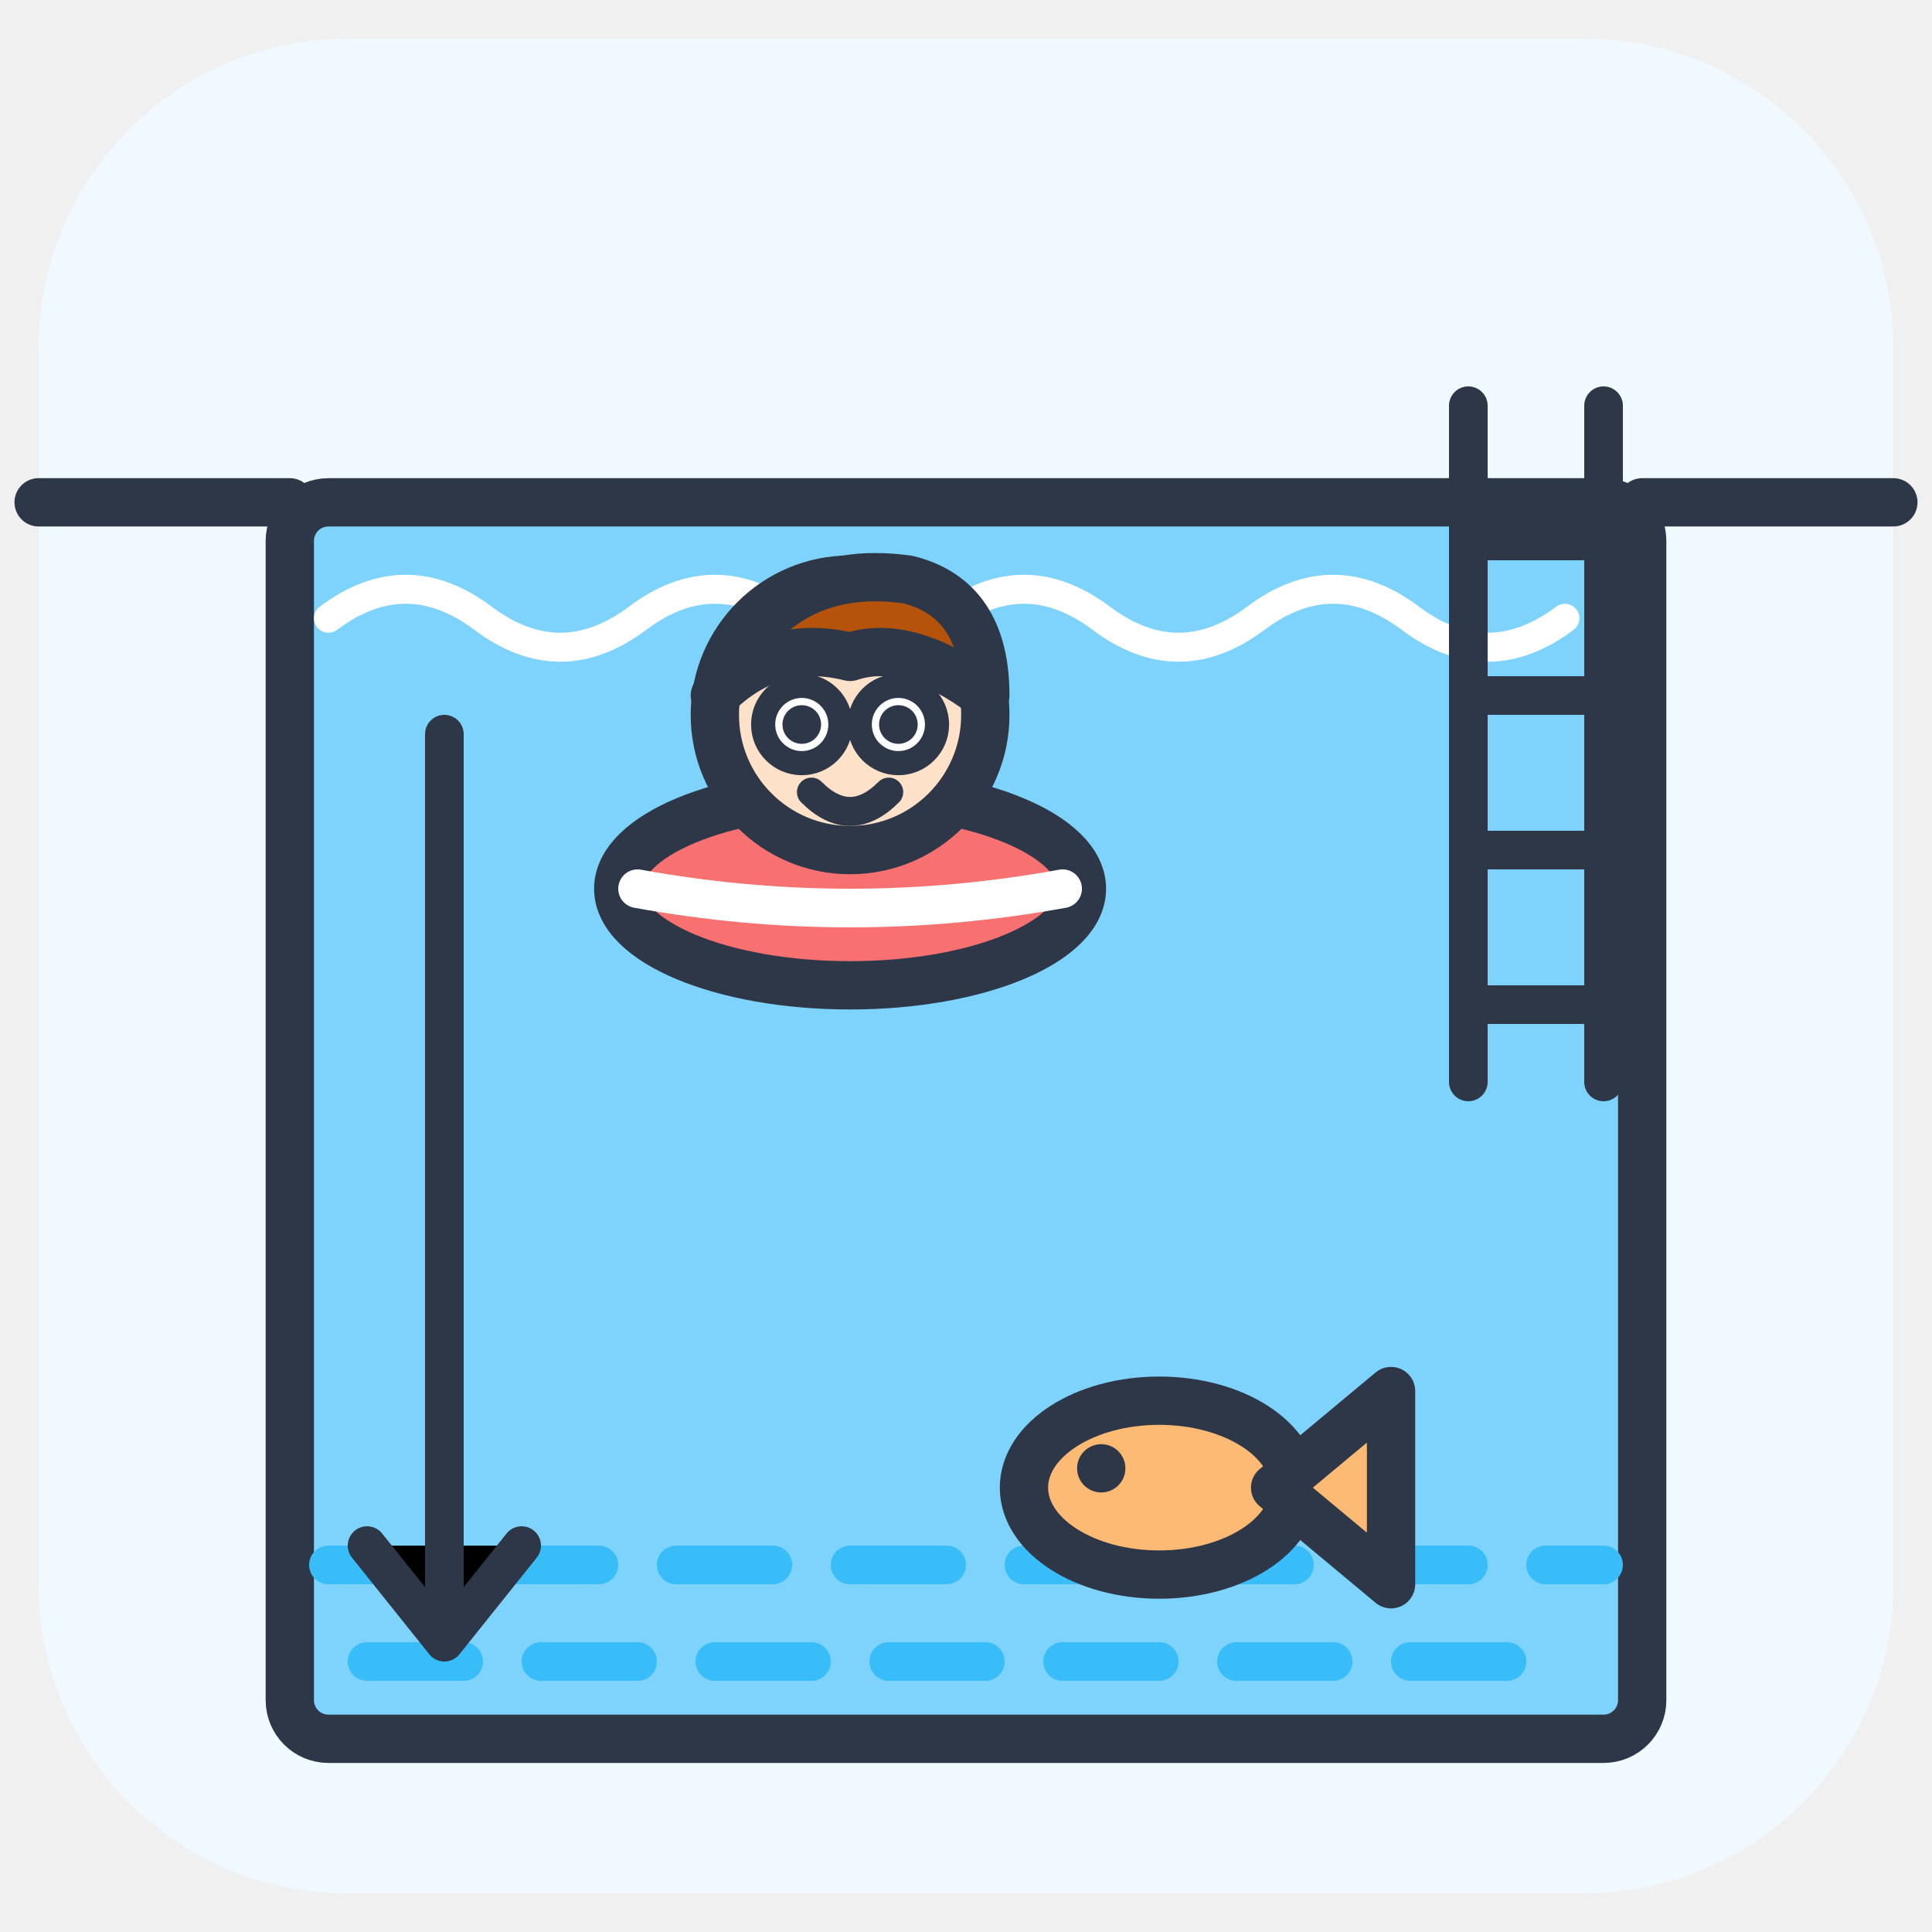
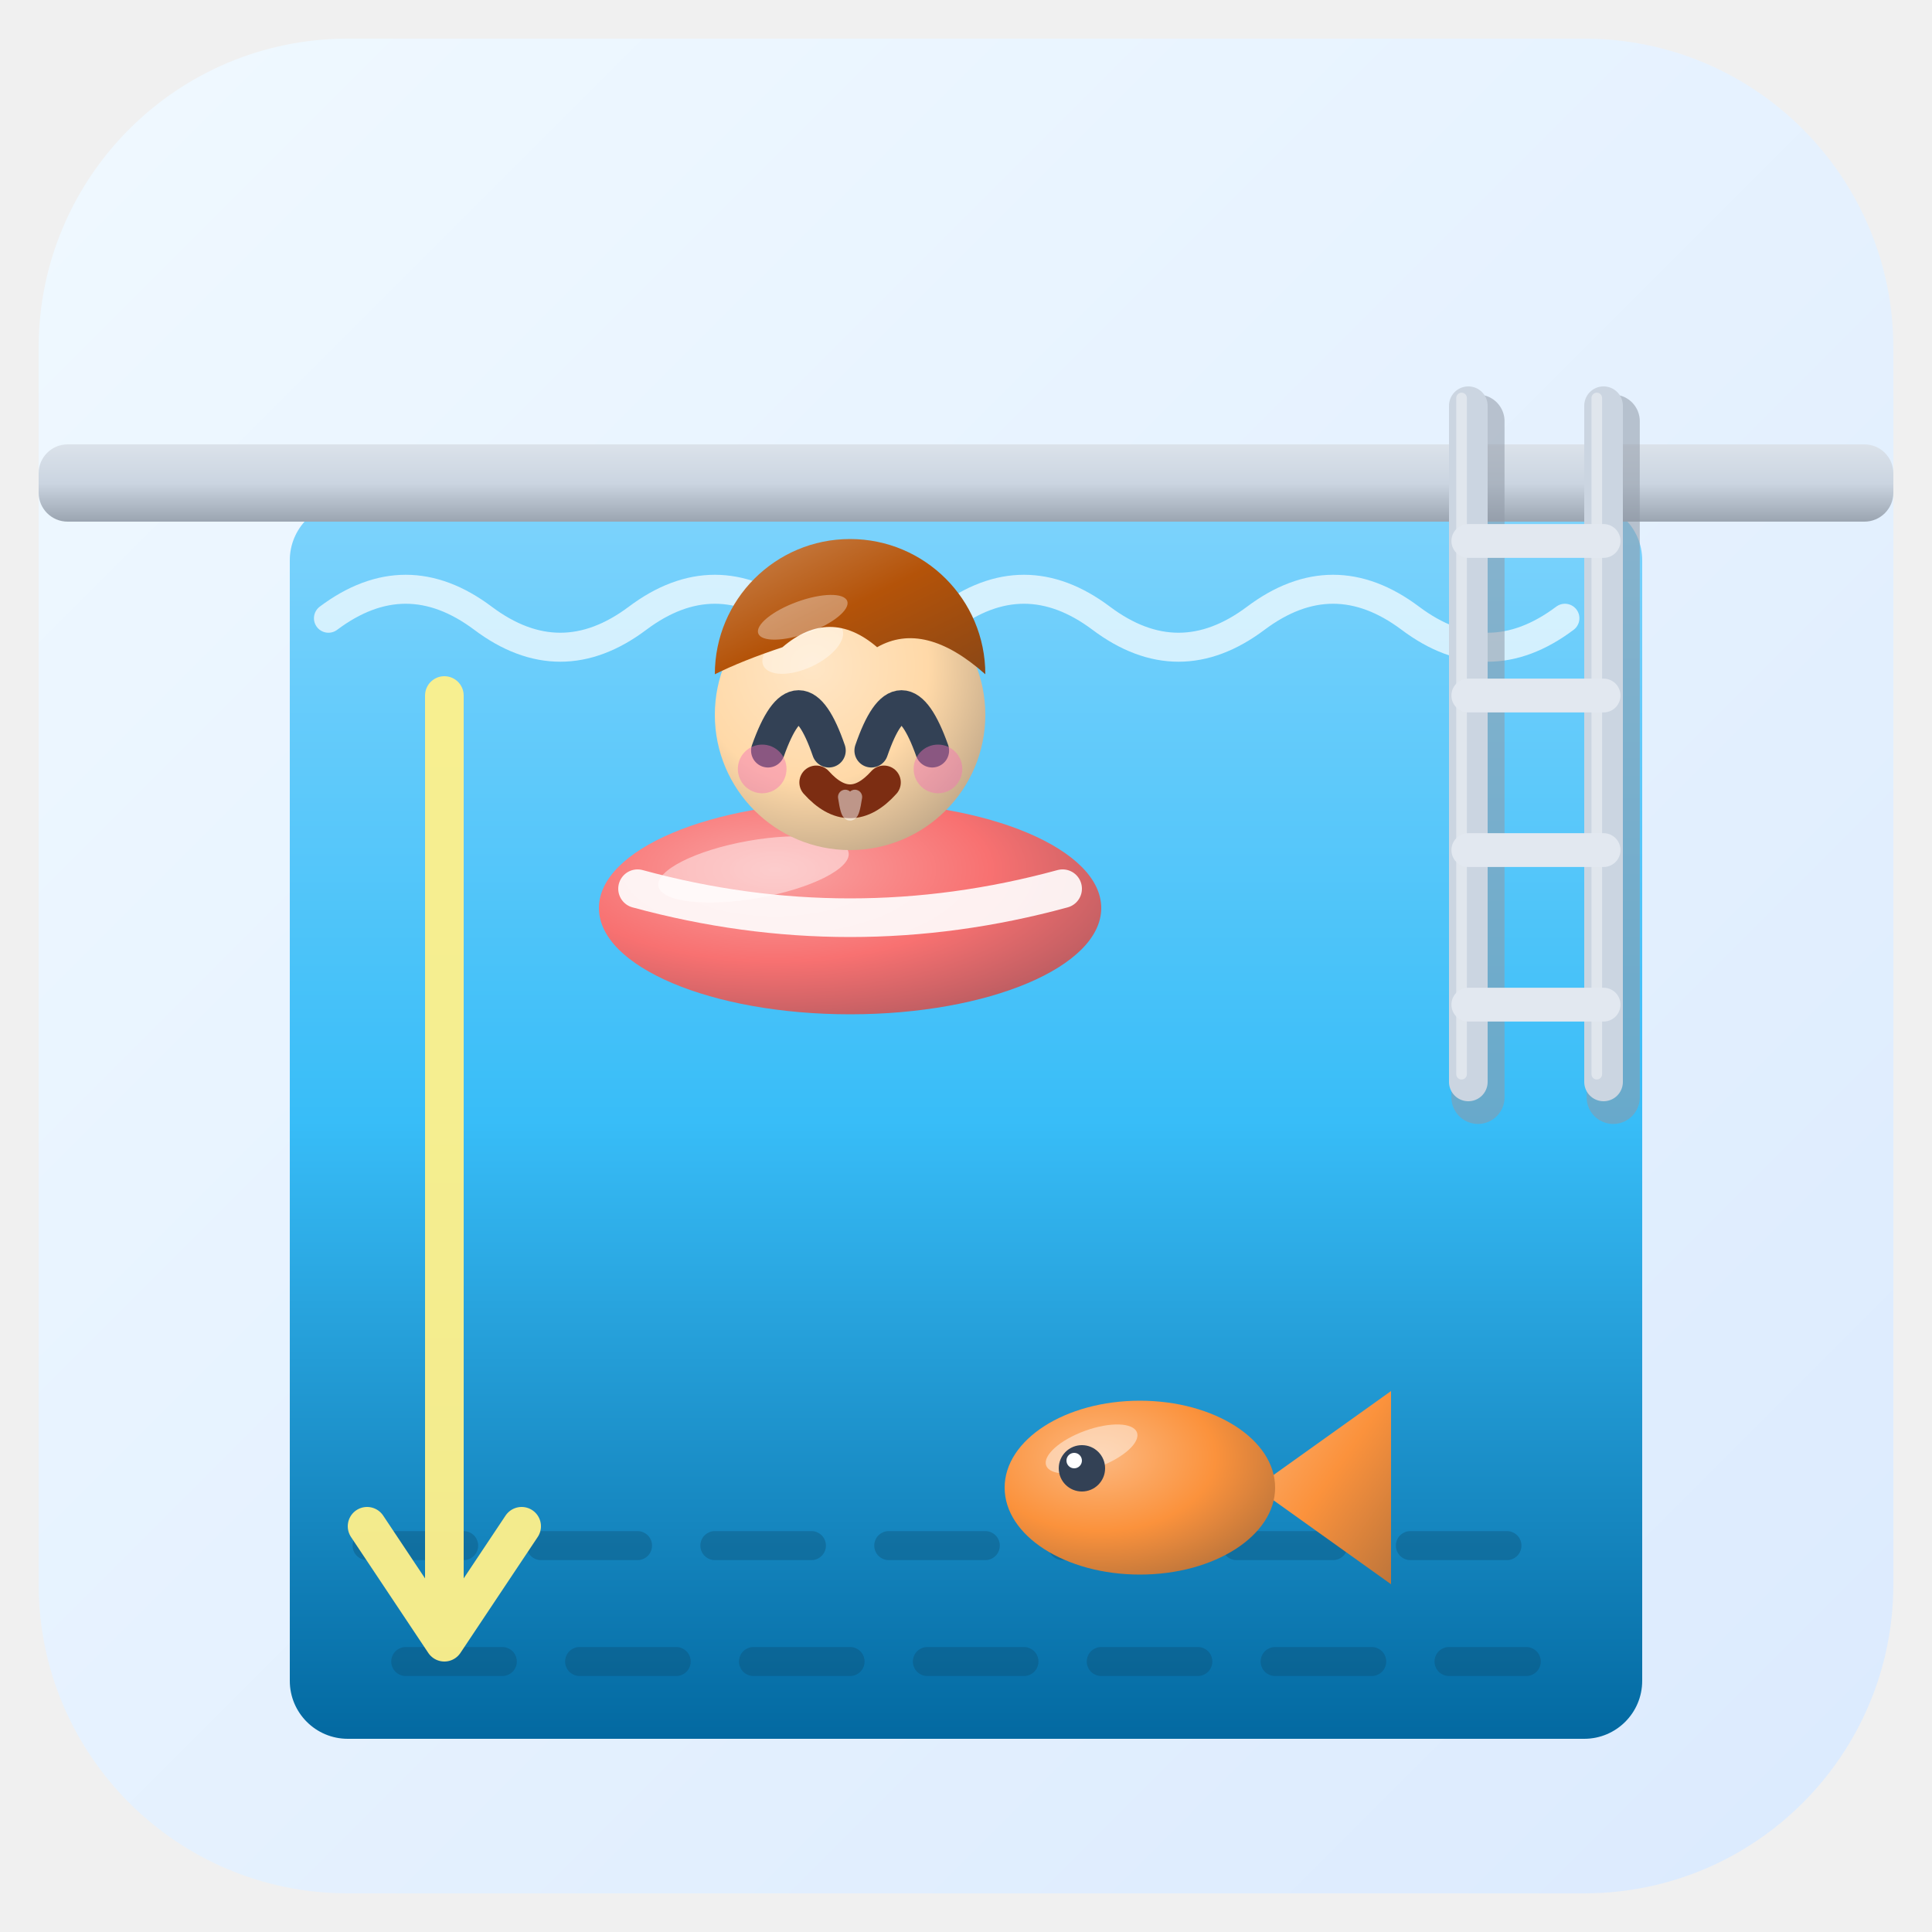
<svg xmlns="http://www.w3.org/2000/svg" viewBox="0 0 200 200" role="img" aria-label="עמוק">
-   <rect x="4" y="4" width="192" height="192" rx="32" fill="#F0F9FF" />
-   <g stroke="#2D3748" stroke-width="5" stroke-linejoin="round" stroke-linecap="round">
-     <rect x="30" y="52" width="140" height="128" rx="4" fill="#7DD3FC" />
-     <path d="M4 52 H30 M170 52 H196" stroke-width="5" />
-     <path d="M34 162 H166 M38 172 H162" stroke="#38BDF8" stroke-width="4" stroke-dasharray="10 8" />
-     <path d="M34 64 q8 -6 16 0 t16 0 t16 0 t16 0 t16 0 t16 0 t16 0 t16 0" fill="none" stroke="#fff" stroke-width="3" />
-     <path d="M152 42 V112 M166 42 V112 M152 56 H166 M152 72 H166 M152 88 H166 M152 104 H166" stroke-width="4" />
-     <path d="M46 76 V168 M38 160 L46 170 L54 160" stroke-width="4" />
-     <ellipse cx="120" cy="154" rx="14" ry="9" fill="#FDBA74" />
-     <path d="M132 154 L144 144 L144 164 Z" fill="#FDBA74" />
-     <circle cx="114" cy="152" r="2.5" fill="#2D3748" stroke="none" />
-     <ellipse cx="88" cy="92" rx="24" ry="10" fill="#F87171" />
-     <path d="M66 92 Q88 96 110 92" stroke="#fff" stroke-width="4" fill="none" />
-     <circle cx="88" cy="74" r="14" fill="#FDE1C8" />
-     <path d="M74 72 Q80 58 94 60 Q102 62 102 72 Q94 66 88 68 Q80 66 74 72 Z" fill="#B45309" />
-     <circle cx="83" cy="75" r="4" fill="#fff" stroke-width="2.5" />
-     <circle cx="83" cy="75" r="2" fill="#2D3748" stroke="none" />
-     <circle cx="93" cy="75" r="4" fill="#fff" stroke-width="2.5" />
-     <circle cx="93" cy="75" r="2" fill="#2D3748" stroke="none" />
-     <path d="M84 82 Q88 86 92 82" fill="none" stroke-width="3" />
+   <defs>
+     <linearGradient id="deep-shallow-word-g0" x1="0" y1="0" x2="1" y2="1">
+       <stop offset="0" stop-color="#F0F9FF" />
+       <stop offset="1" stop-color="#DBEAFE" />
+     </linearGradient>
+     <linearGradient id="deep-shallow-word-g1" x1="0" y1="0" x2="0" y2="1">
+       <stop offset="0" stop-color="#7DD3FC" />
+       <stop offset="0.5" stop-color="#38BDF8" />
+       <stop offset="1" stop-color="#0369A1" />
+     </linearGradient>
+     <linearGradient id="deep-shallow-word-g2" x1="0" y1="0" x2="0" y2="1">
+       <stop offset="0" stop-color="#dbe2ea" />
+       <stop offset=".5" stop-color="#CBD5E1" />
+       <stop offset="1" stop-color="#9ba5b1" />
+     </linearGradient>
+     <linearGradient id="deep-shallow-word-g3" x1="0" y1="0" x2="1" y2="1">
+       <stop offset="0" stop-color="#fcb377" />
+       <stop offset=".5" stop-color="#FB923C" />
+       <stop offset="1" stop-color="#bd753b" />
+     </linearGradient>
+     <radialGradient id="deep-shallow-word-g4" cx="0.35" cy="0.32" r="0.78">
+       <stop offset="0" stop-color="#fcb880" />
+       <stop offset=".55" stop-color="#FB923C" />
+       <stop offset="1" stop-color="#b9733b" />
+     </radialGradient>
+     <radialGradient id="deep-shallow-word-g5" cx="0.35" cy="0.32" r="0.78">
+       <stop offset="0" stop-color="#faa3a3" />
+       <stop offset=".55" stop-color="#F87171" />
+       <stop offset="1" stop-color="#b75b60" />
+     </radialGradient>
+     <radialGradient id="deep-shallow-word-g6" cx="0.36" cy="0.32" r="0.78">
+       <stop offset="0" stop-color="#ffe6c6" />
+       <stop offset=".55" stop-color="#FFD9A8" />
+       <stop offset="1" stop-color="#bca486" />
+     </radialGradient>
+     <linearGradient id="deep-shallow-word-g7" x1="0" y1="0" x2="1" y2="1">
+       <stop offset="0" stop-color="#cb8753" />
+       <stop offset=".5" stop-color="#B45309" />
+       <stop offset="1" stop-color="#8a4716" />
+     </linearGradient>
+   </defs>
+   <rect x="4" y="4" width="192" height="192" rx="32" fill="url(#deep-shallow-word-g0)" />
+   <rect x="30" y="52" width="140" height="128" rx="6" fill="url(#deep-shallow-word-g1)" />
+   <rect x="4" y="46" width="192" height="8" rx="3" fill="url(#deep-shallow-word-g2)" />
+   <path d="M34 64 q8 -6 16 0 t16 0 t16 0 t16 0 t16 0 t16 0 t16 0 t16 0" fill="none" stroke="#fff" stroke-width="3" stroke-linecap="round" stroke-linejoin="round" opacity="0.7" />
+   <path d="M38 160 H162 M42 172 H158" fill="none" stroke="#0C4A6E" stroke-width="3" stroke-dasharray="10 8" stroke-linecap="round" stroke-linejoin="round" opacity="0.35" />
+   <path d="M152 42 V112 M166 42 V112" fill="none" stroke="#8f99a6" stroke-width="5.5" stroke-linecap="round" stroke-linejoin="round" opacity=".55" transform="translate(1 1.6)" />
+   <path d="M152 42 V112 M166 42 V112" fill="none" stroke="#CBD5E1" stroke-width="4" stroke-linecap="round" stroke-linejoin="round" />
+   <path d="M152 42 V112 M166 42 V112" fill="none" stroke="#fff" stroke-width="1.1" stroke-linecap="round" stroke-linejoin="round" opacity="0.4" transform="translate(-0.7 -0.8)" />
+   <path d="M152 56 H166 M152 72 H166 M152 88 H166 M152 104 H166" fill="none" stroke="#E2E8F0" stroke-width="3.5" stroke-linecap="round" stroke-linejoin="round" />
+   <path d="M46 72 V168 M38 158 L46 170 L54 158" fill="none" stroke="#FEF08A" stroke-width="4" stroke-linecap="round" stroke-linejoin="round" opacity="0.95" />
+   <g transform="translate(118 154)">
+     <path d="M12 0 L26 -10 L26 10 Z" fill="url(#deep-shallow-word-g3)" />
+     <ellipse cx="0" cy="0" rx="14" ry="9" fill="url(#deep-shallow-word-g4)" />
+     <ellipse cx="-5" cy="-4" rx="5" ry="2" fill="#fff" opacity="0.45" transform="rotate(-20 -5 -4)" />
+     <circle cx="-6" cy="-2" r="2.4" fill="#334155" />
+     <circle cx="-6.8" cy="-2.8" r=".8" fill="#fff" />
  </g>
+   <ellipse cx="88" cy="94" rx="26" ry="11" fill="url(#deep-shallow-word-g5)" />
+   <ellipse cx="78" cy="90" rx="10" ry="3" fill="#fff" opacity="0.45" transform="rotate(-10 78 90)" />
+   <path d="M66 92 Q88 98 110 92" fill="none" stroke="#fff" stroke-width="4" stroke-linecap="round" stroke-linejoin="round" opacity="0.9" />
+   <circle cx="88" cy="74" r="14" fill="url(#deep-shallow-word-g6)" />
+   <ellipse cx="83.1" cy="67" rx="4.5" ry="2.2" fill="#fff" opacity="0.4" transform="rotate(-25 83.1 67)" />
+   <path d="M74 69.8 A14 14 0 0 1 102 69.8 Q95.7 64.2 90.8 67 Q85.9 62.8 81 67 Q76.8 68.4 74 69.8Z" fill="url(#deep-shallow-word-g7)" />
+   <ellipse cx="83.1" cy="63.9" rx="4.9" ry="1.7" fill="#fff" opacity="0.35" transform="rotate(-20 83.1 63.9)" />
+   <path d="M79.5 77.7 Q82.7 68.7 85.8 77.7" fill="none" stroke="#334155" stroke-width="3.5" stroke-linecap="round" stroke-linejoin="round" />
+   <path d="M90.2 77.7 Q93.3 68.7 96.5 77.7" fill="none" stroke="#334155" stroke-width="3.5" stroke-linecap="round" stroke-linejoin="round" />
+   <circle cx="78.9" cy="79.6" r="2.52" fill="#F472B6" opacity=".45" />
+   <circle cx="97.1" cy="79.6" r="2.52" fill="#F472B6" opacity=".45" />
+   <path d="M84.5 81 Q88 84.9 91.5 81" fill="none" stroke="#7C2D12" stroke-width="3.5" stroke-linecap="round" stroke-linejoin="round" />
+   <path d="M87.5 82.5 Q88 85.9 88.5 82.5" fill="none" stroke="#fff" stroke-width="1.5" stroke-linecap="round" stroke-linejoin="round" opacity="0.5" />
</svg>
